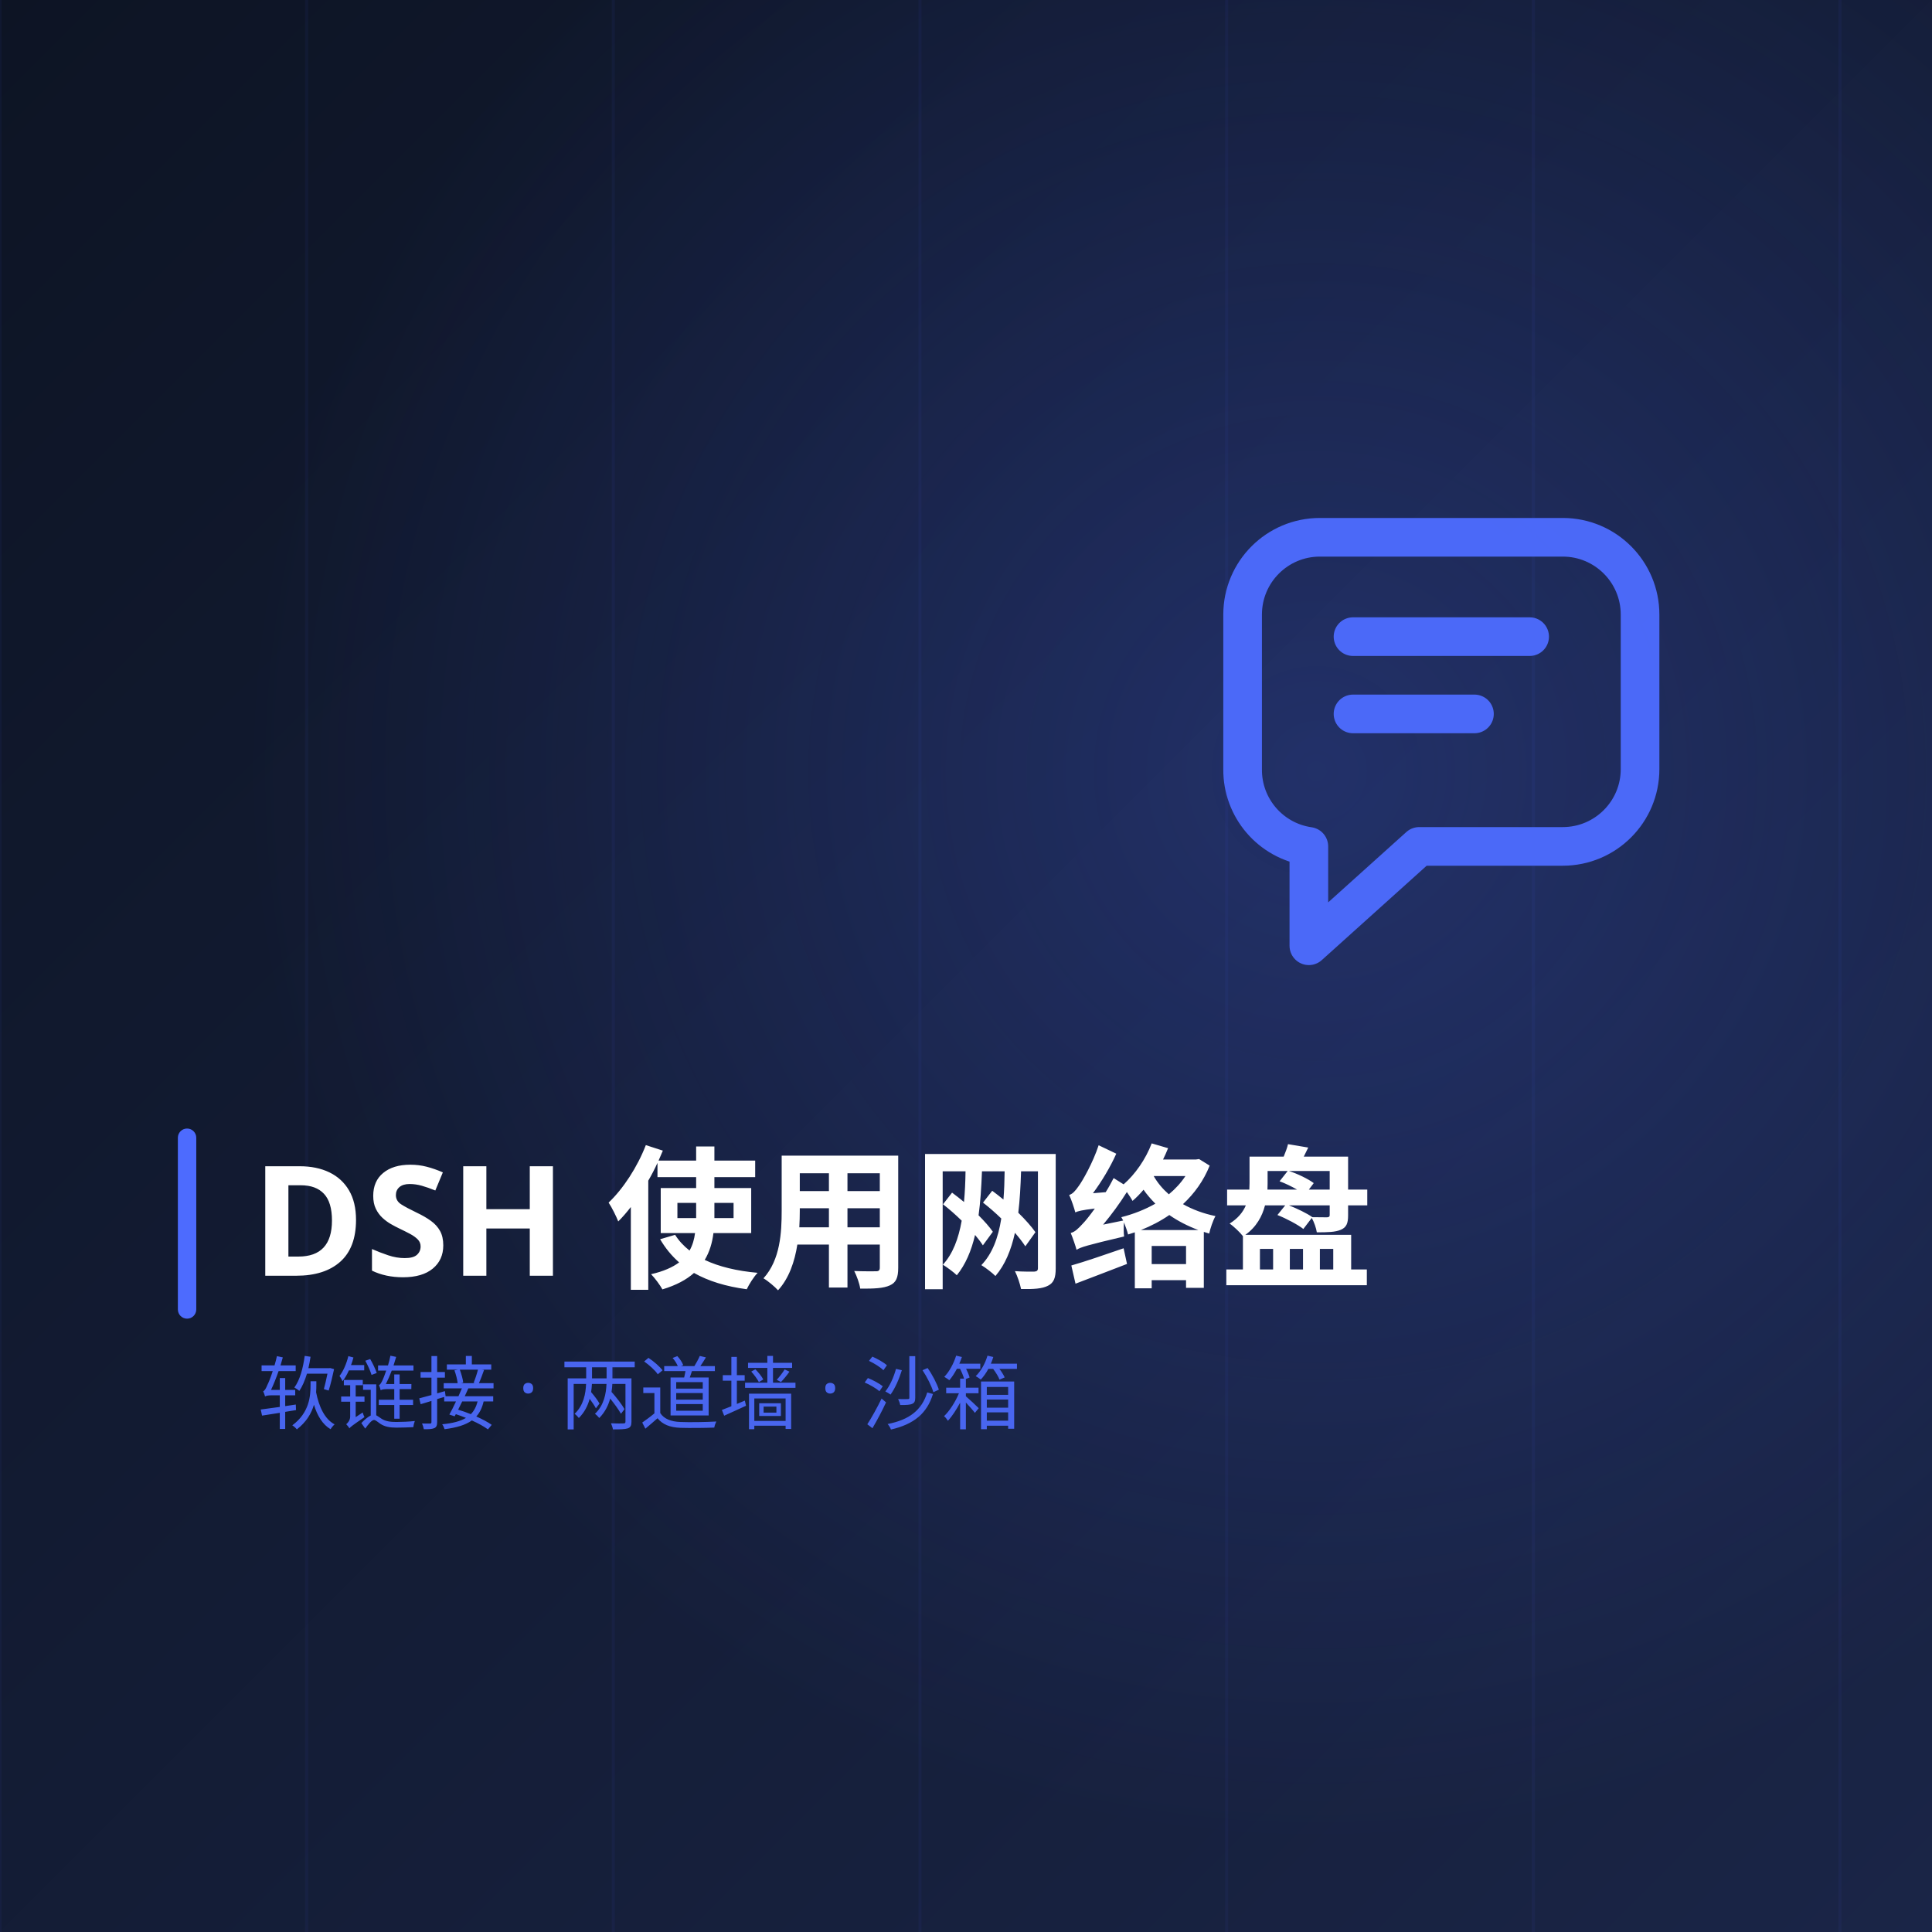
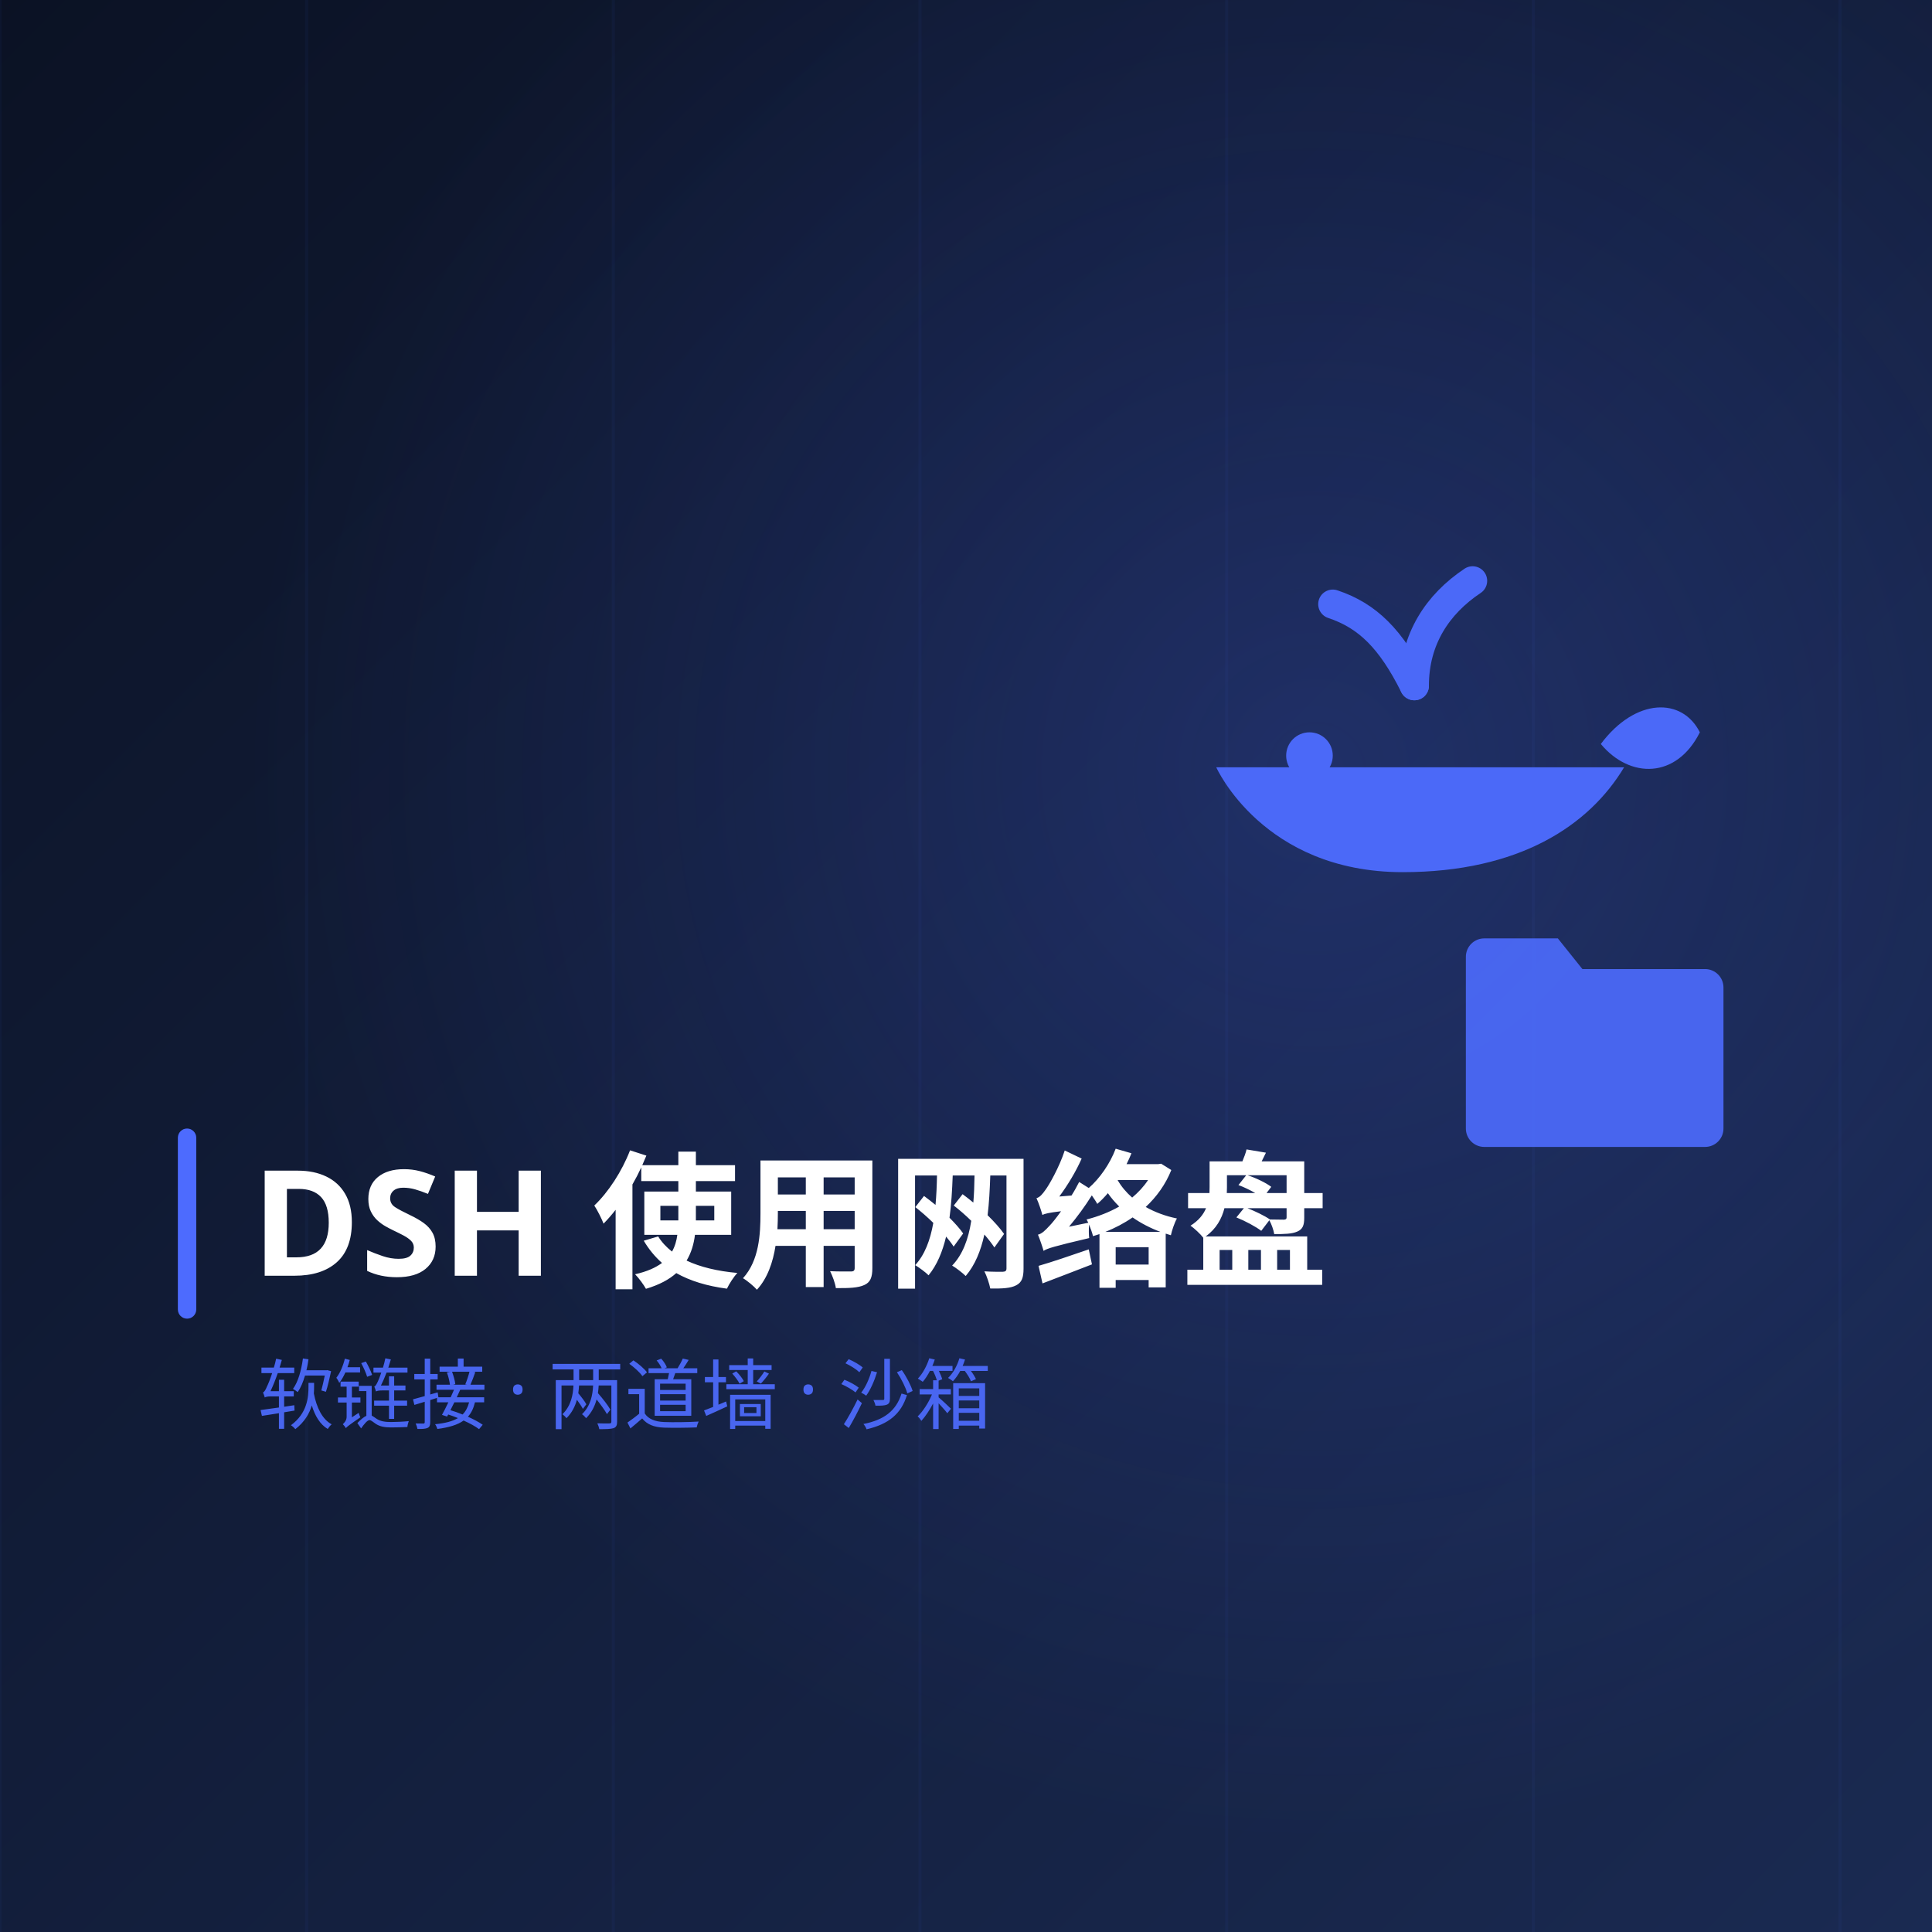
<svg xmlns="http://www.w3.org/2000/svg" width="630" height="630" viewBox="0 0 630 630" font-family="Microsoft YaHei, PingFang SC, sans-serif">
  <defs>
    <linearGradient id="bg" x1="0" y1="0" x2="1" y2="1">
-       <stop offset="0%" stop-color="#0d1424" />
-       <stop offset="100%" stop-color="#1a2547" />
+       <stop offset="0%" stop-color="#0b1224" />
+       <stop offset="100%" stop-color="#1a2a52" />
    </linearGradient>
    <radialGradient id="glow" cx="68%" cy="40%" r="55%">
-       <stop offset="0%" stop-color="#4d6bfe" stop-opacity="0.25" />
+       <stop offset="0%" stop-color="#4d6bfe" stop-opacity="0.22" />
      <stop offset="100%" stop-color="#4d6bfe" stop-opacity="0" />
    </radialGradient>
  </defs>
  <rect width="630" height="630" fill="url(#bg)" />
  <rect width="630" height="630" fill="url(#glow)" />
-   <g stroke="#4d6bfe" stroke-opacity="0.055" stroke-width="1">
+   <g stroke="#4d6bfe" stroke-opacity="0.05" stroke-width="1">
    <line x1="0" y1="0" x2="0" y2="630" />
    <line x1="100" y1="0" x2="100" y2="630" />
    <line x1="200" y1="0" x2="200" y2="630" />
    <line x1="300" y1="0" x2="300" y2="630" />
    <line x1="400" y1="0" x2="400" y2="630" />
    <line x1="500" y1="0" x2="500" y2="630" />
    <line x1="600" y1="0" x2="600" y2="630" />
  </g>
-   <g transform="translate(380.00,150.00) scale(1.8)" opacity="0.96">
-     <g fill="none" stroke="#4d6bfe" stroke-width="7" stroke-linecap="round" stroke-linejoin="round">
-       <path d="M14 28 A14 14 0 0 1 28 14 H72 A14 14 0 0 1 86 28 V56 A14 14 0 0 1 72 70 H46 L26 88 V70 A14 14 0 0 1 14 56 Z" />
-       <path d="M34 32 H66" />
-       <path d="M34 46 H56" />
+   <g transform="translate(370.00,140.00) scale(1.9)" opacity="0.96">
+     <g fill="#4d6bfe">
+       <path d="M14 58 C14 58 22 76 46 76 C66 76 78 68 84 58 Z" />
+       <path d="M80 54 C86 46 94 46 97 52 C93 60 85 60 80 54 Z" />
+       <path d="M30 52 A4 4 0 1 0 30 60 A4 4 0 1 0 30 52 Z" />
+     </g>
+     <g fill="none" stroke="#4d6bfe" stroke-width="5" stroke-linecap="round" stroke-linejoin="round">
+       <path d="M48 44 C48 36 52 30 58 26" />
+       <path d="M48 44 C44 36 40 32 34 30" />
+     </g>
+   </g>
+   <g transform="translate(470.00,290.00) scale(1)" opacity="0.9">
+     <g fill="#4d6bfe">
+       <path d="M8 22 A6 6 0 0 1 14 16 H38 L46 26 H86 A6 6 0 0 1 92 32 V78 A6 6 0 0 1 86 84 H14 A6 6 0 0 1 8 78 Z" />
    </g>
  </g>
  <rect x="58" y="368" width="6" height="62" fill="#4d6bfe" rx="3" />
-   <text x="82" y="416" font-size="50" font-weight="bold" fill="#ffffff">DSH 使用网络盘</text>
-   <text x="84" y="464" font-size="26" fill="#4d6bfe" opacity="0.92">软链接 · 两道墙 · 沙箱</text>
+   <text x="82" y="416" font-size="48" font-weight="bold" fill="#ffffff">DSH 使用网络盘</text>
+   <text x="84" y="464" font-size="25" fill="#4d6bfe" opacity="0.92">软链接 · 两道墙 · 沙箱</text>
</svg>
